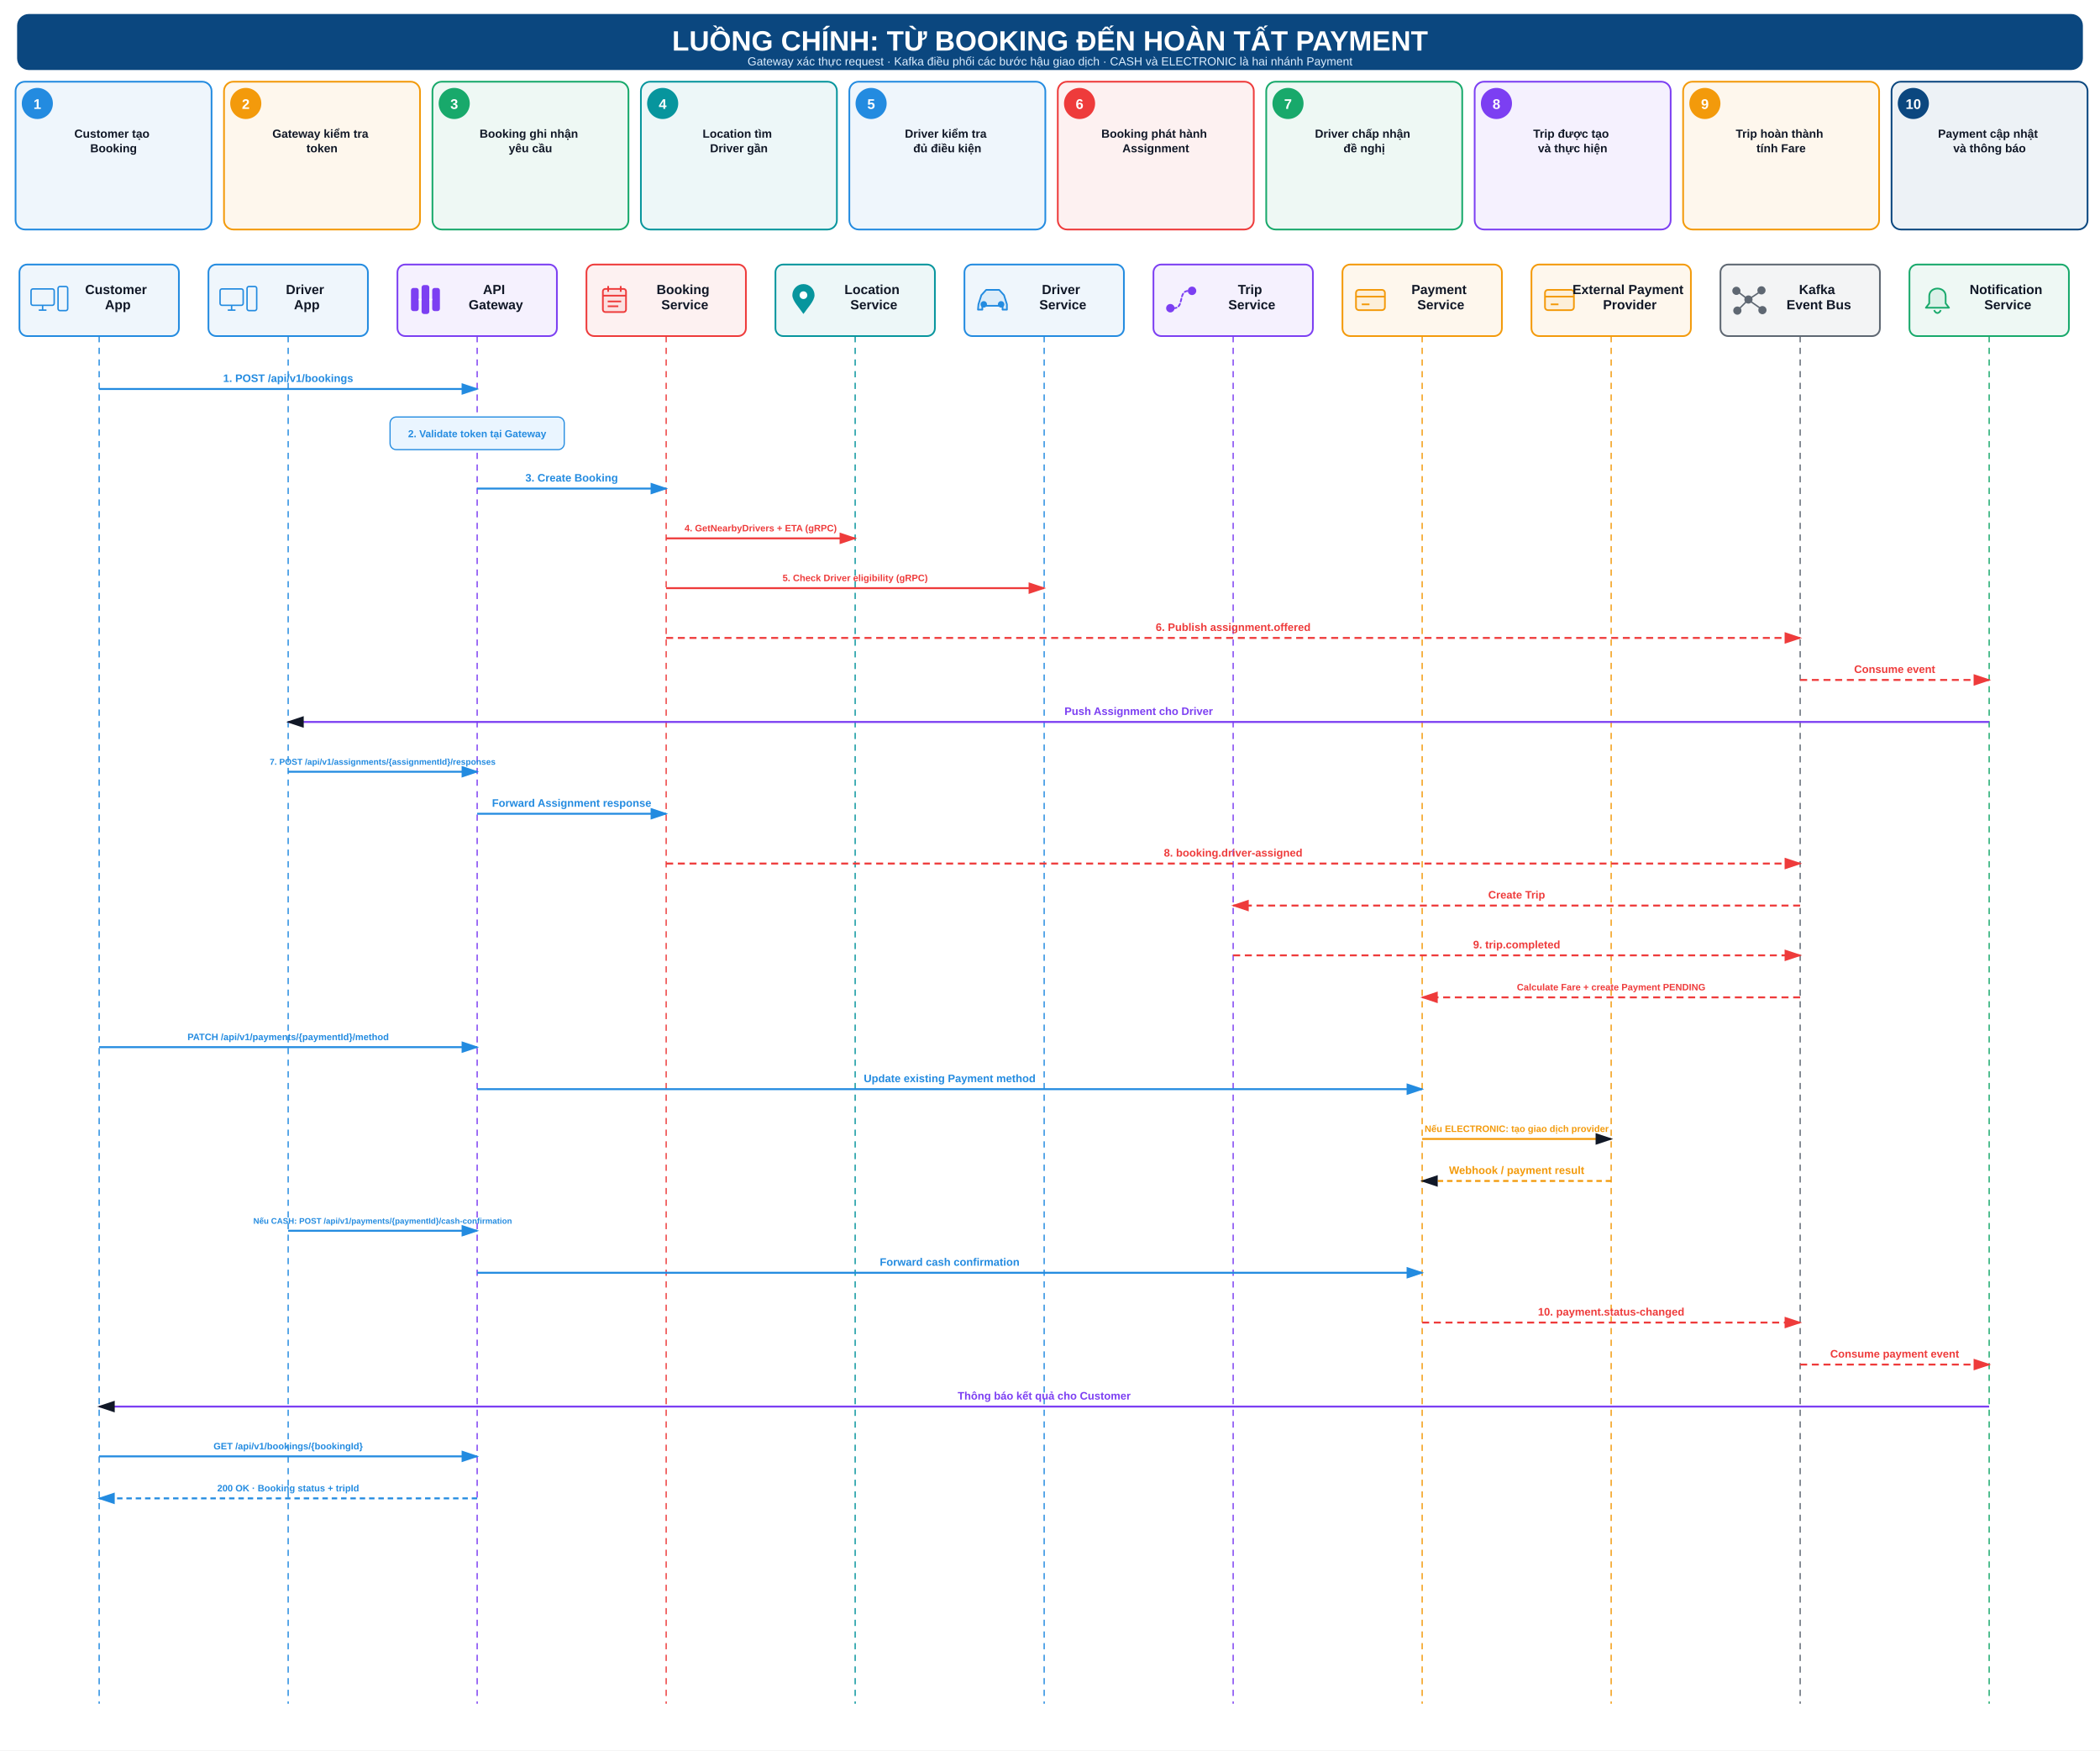
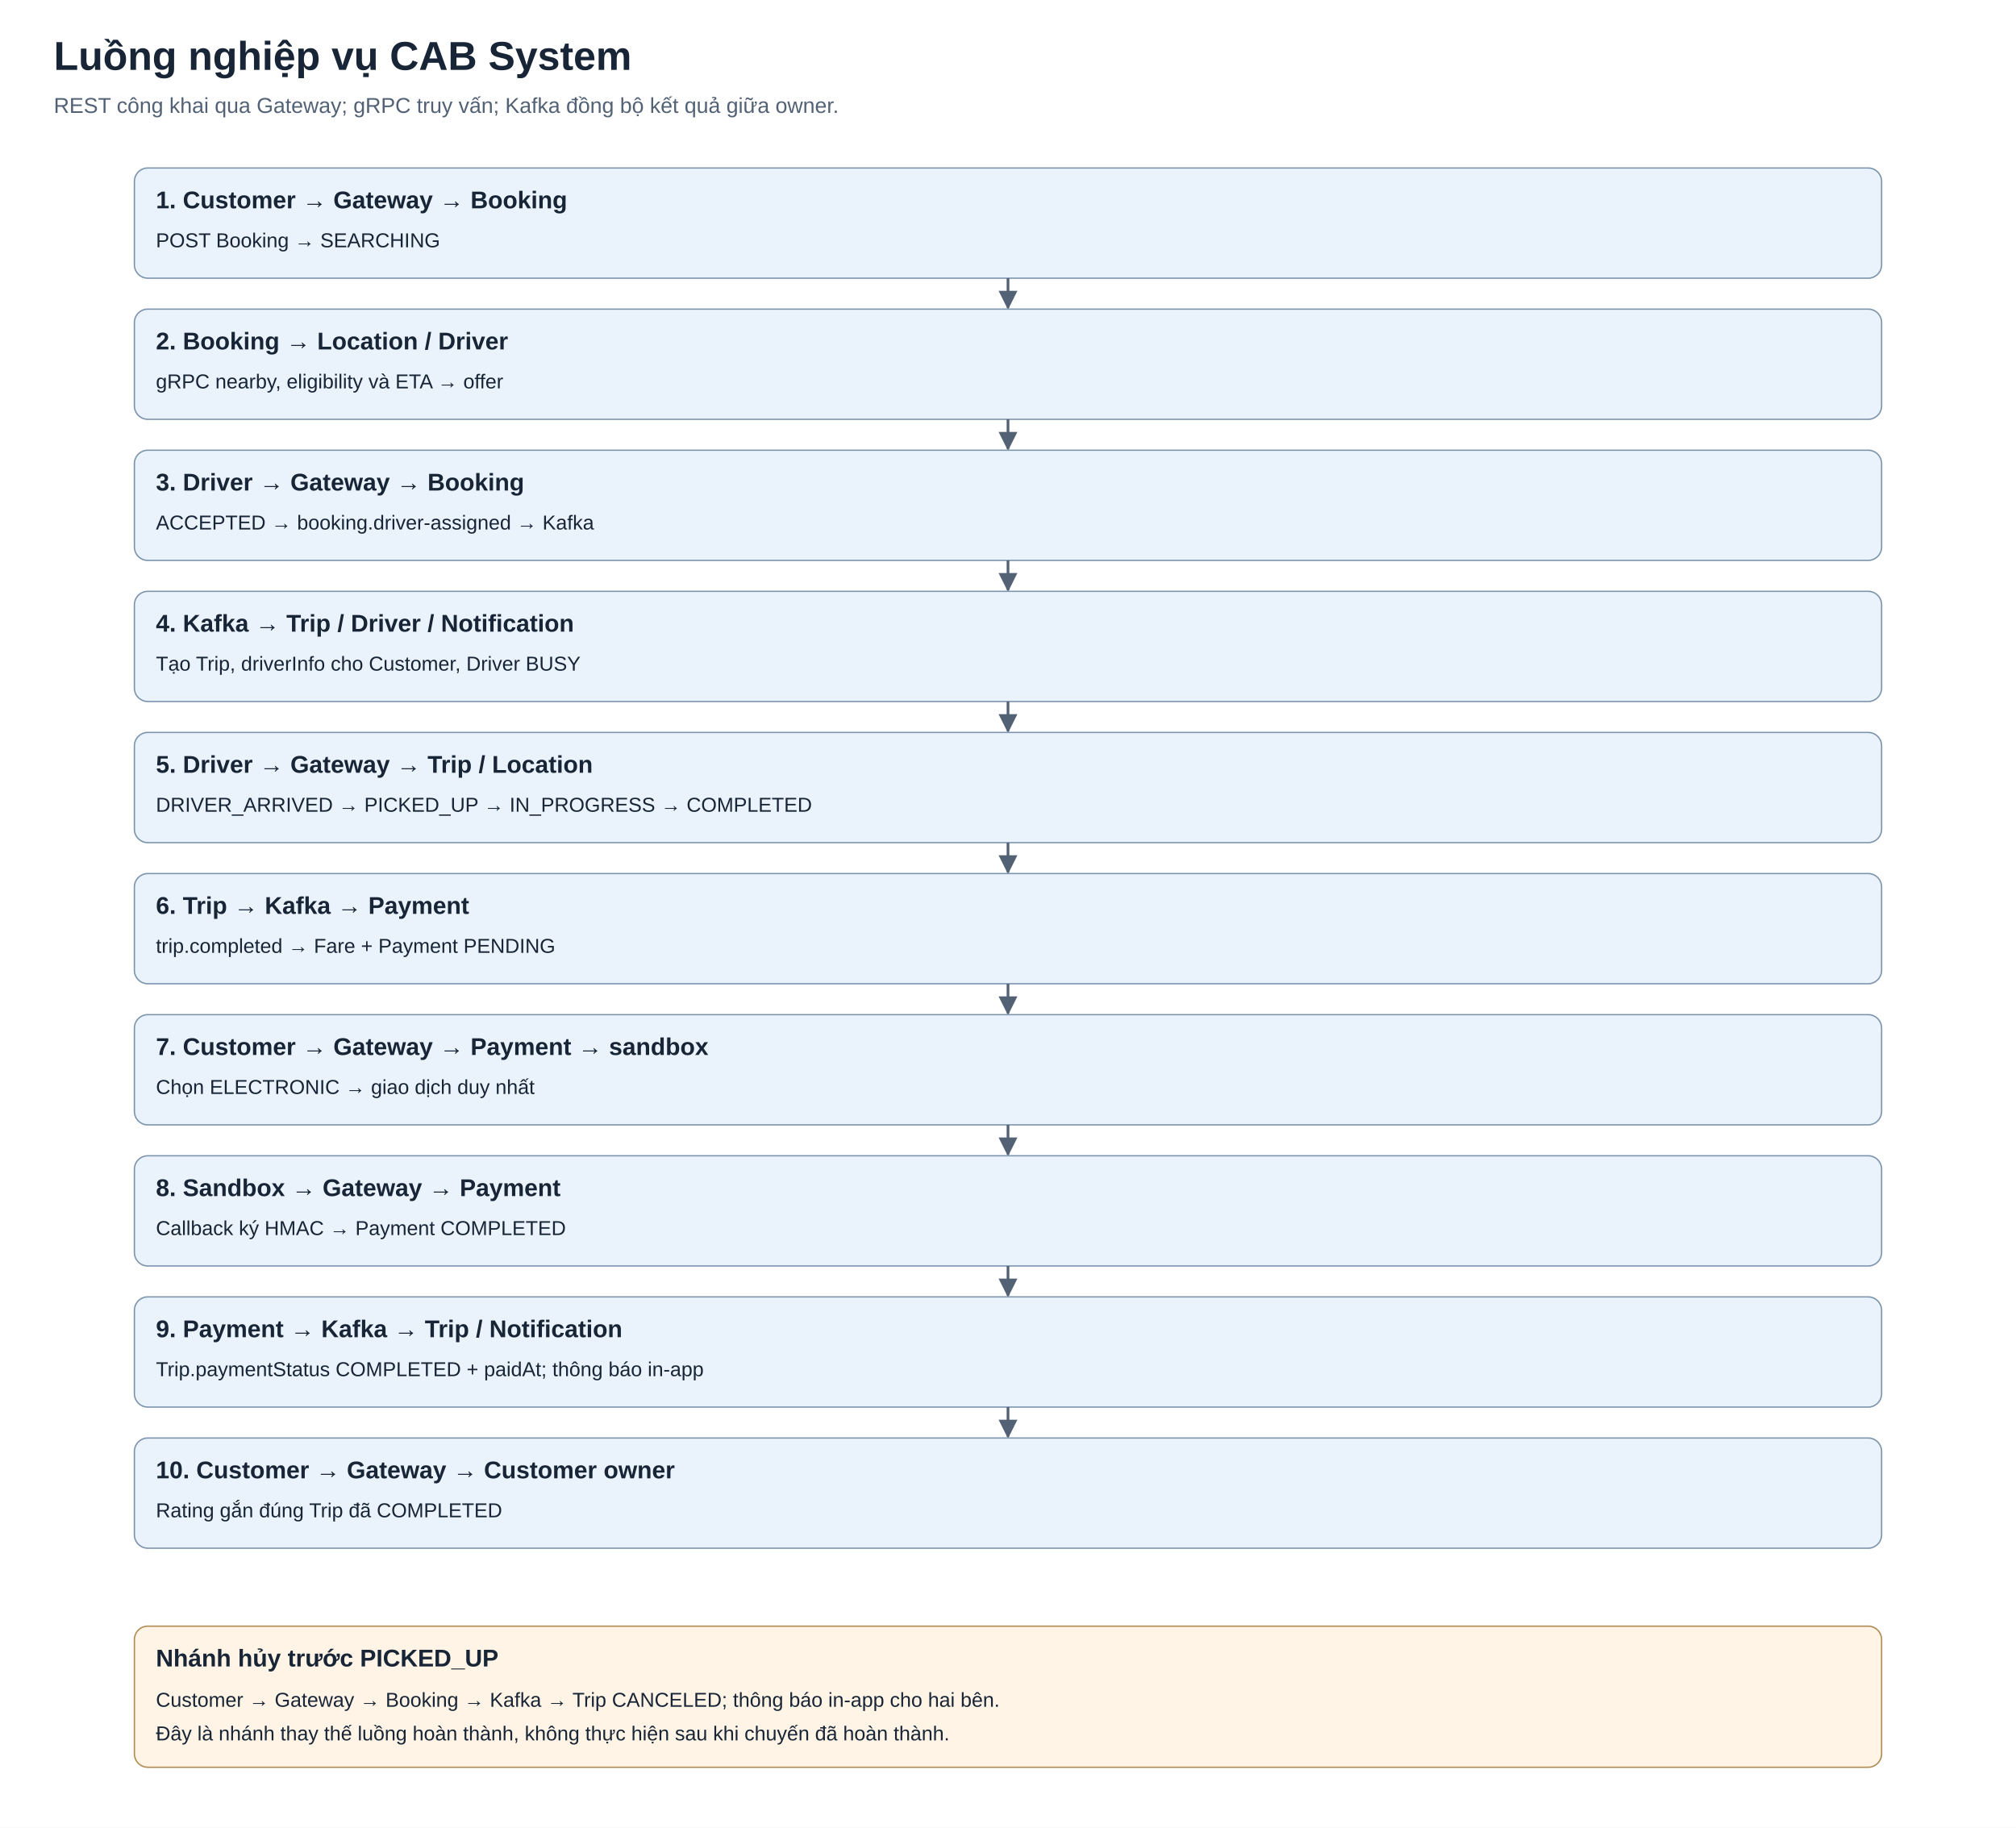
- <svg xmlns="http://www.w3.org/2000/svg" width="2700" height="2250" viewBox="0 0 2700 2250">
+ <svg xmlns="http://www.w3.org/2000/svg" width="1500" height="1360" viewBox="0 0 1500 1360">
  <defs>
-     <filter id="shadow" x="-20%" y="-20%" width="140%" height="140%">
-       <feDropShadow dx="0" dy="4" stdDeviation="5" flood-color="#0F172A" flood-opacity="0.14" />
-     </filter>
-     <marker id="arrowBlue" markerWidth="10" markerHeight="10" refX="8" refY="3" orient="auto">
-       <path d="M0,0 L0,6 L9,3 z" fill="#238BE0" />
-     </marker>
-     <marker id="arrowRed" markerWidth="10" markerHeight="10" refX="8" refY="3" orient="auto">
-       <path d="M0,0 L0,6 L9,3 z" fill="#EE3B3B" />
-     </marker>
-     <marker id="arrowBlack" markerWidth="10" markerHeight="10" refX="8" refY="3" orient="auto">
-       <path d="M0,0 L0,6 L9,3 z" fill="#111827" />
+     <marker id="a" viewBox="0 0 10 10" refX="9" refY="5" markerWidth="7" markerHeight="7" orient="auto-start-reverse">
+       <path d="M0,0L10,5L0,10Z" fill="#526174" />
    </marker>
  </defs>
-   <rect width="100%" height="100%" fill="#fff" />
-   <rect x="22" y="18" width="2656" height="72" rx="15" fill="#0B477F" stroke="#0B477F" stroke-width="0" />
-   <text x="1350" y="65" font-family="Arial, Segoe UI, sans-serif" font-size="36" font-weight="700" text-anchor="middle" fill="#FFFFFF">LUỒNG CHÍNH: TỪ BOOKING ĐẾN HOÀN TẤT PAYMENT</text>
-   <text x="1350" y="84" font-family="Arial, Segoe UI, sans-serif" font-size="15" font-weight="400" text-anchor="middle" fill="#DCEEFF">Gateway xác thực request · Kafka điều phối các bước hậu giao dịch · CASH và ELECTRONIC là hai nhánh Payment</text>
-   <rect x="20" y="105" width="252" height="190" rx="12" fill="#238BE012" stroke="#238BE0" stroke-width="2.2" />
-   <circle cx="48" cy="133" r="20" fill="#238BE0" />
-   <text x="48" y="140" font-family="Arial, Segoe UI, sans-serif" font-size="18" font-weight="700" text-anchor="middle" fill="#FFFFFF">1</text>
-   <text x="146" y="177" font-family="Arial, Segoe UI, sans-serif" font-size="15" font-weight="600" text-anchor="middle" fill="#111827">
-     <tspan x="146" dy="0">Customer tạo</tspan>
-     <tspan x="146" dy="18.75">Booking</tspan>
-   </text>
-   <rect x="288" y="105" width="252" height="190" rx="12" fill="#F39A0B12" stroke="#F39A0B" stroke-width="2.2" />
-   <circle cx="316" cy="133" r="20" fill="#F39A0B" />
-   <text x="316" y="140" font-family="Arial, Segoe UI, sans-serif" font-size="18" font-weight="700" text-anchor="middle" fill="#FFFFFF">2</text>
-   <text x="414" y="177" font-family="Arial, Segoe UI, sans-serif" font-size="15" font-weight="600" text-anchor="middle" fill="#111827">
-     <tspan x="414" dy="0">Gateway kiểm tra</tspan>
-     <tspan x="414" dy="18.75">token</tspan>
-   </text>
-   <rect x="556" y="105" width="252" height="190" rx="12" fill="#18A96B12" stroke="#18A96B" stroke-width="2.2" />
-   <circle cx="584" cy="133" r="20" fill="#18A96B" />
-   <text x="584" y="140" font-family="Arial, Segoe UI, sans-serif" font-size="18" font-weight="700" text-anchor="middle" fill="#FFFFFF">3</text>
-   <text x="682" y="177" font-family="Arial, Segoe UI, sans-serif" font-size="15" font-weight="600" text-anchor="middle" fill="#111827">
-     <tspan x="682" dy="0">Booking ghi nhận</tspan>
-     <tspan x="682" dy="18.75">yêu cầu</tspan>
-   </text>
-   <rect x="824" y="105" width="252" height="190" rx="12" fill="#07959D12" stroke="#07959D" stroke-width="2.2" />
-   <circle cx="852" cy="133" r="20" fill="#07959D" />
-   <text x="852" y="140" font-family="Arial, Segoe UI, sans-serif" font-size="18" font-weight="700" text-anchor="middle" fill="#FFFFFF">4</text>
-   <text x="950" y="177" font-family="Arial, Segoe UI, sans-serif" font-size="15" font-weight="600" text-anchor="middle" fill="#111827">
-     <tspan x="950" dy="0">Location tìm</tspan>
-     <tspan x="950" dy="18.75">Driver gần</tspan>
-   </text>
-   <rect x="1092" y="105" width="252" height="190" rx="12" fill="#238BE012" stroke="#238BE0" stroke-width="2.2" />
-   <circle cx="1120" cy="133" r="20" fill="#238BE0" />
-   <text x="1120" y="140" font-family="Arial, Segoe UI, sans-serif" font-size="18" font-weight="700" text-anchor="middle" fill="#FFFFFF">5</text>
-   <text x="1218" y="177" font-family="Arial, Segoe UI, sans-serif" font-size="15" font-weight="600" text-anchor="middle" fill="#111827">
-     <tspan x="1218" dy="0">Driver kiểm tra</tspan>
-     <tspan x="1218" dy="18.75">đủ điều kiện</tspan>
-   </text>
-   <rect x="1360" y="105" width="252" height="190" rx="12" fill="#EE3B3B12" stroke="#EE3B3B" stroke-width="2.2" />
-   <circle cx="1388" cy="133" r="20" fill="#EE3B3B" />
-   <text x="1388" y="140" font-family="Arial, Segoe UI, sans-serif" font-size="18" font-weight="700" text-anchor="middle" fill="#FFFFFF">6</text>
-   <text x="1486" y="177" font-family="Arial, Segoe UI, sans-serif" font-size="15" font-weight="600" text-anchor="middle" fill="#111827">
-     <tspan x="1486" dy="0">Booking phát hành</tspan>
-     <tspan x="1486" dy="18.75">Assignment</tspan>
-   </text>
-   <rect x="1628" y="105" width="252" height="190" rx="12" fill="#18A96B12" stroke="#18A96B" stroke-width="2.2" />
-   <circle cx="1656" cy="133" r="20" fill="#18A96B" />
-   <text x="1656" y="140" font-family="Arial, Segoe UI, sans-serif" font-size="18" font-weight="700" text-anchor="middle" fill="#FFFFFF">7</text>
-   <text x="1754" y="177" font-family="Arial, Segoe UI, sans-serif" font-size="15" font-weight="600" text-anchor="middle" fill="#111827">
-     <tspan x="1754" dy="0">Driver chấp nhận</tspan>
-     <tspan x="1754" dy="18.75">đề nghị</tspan>
-   </text>
-   <rect x="1896" y="105" width="252" height="190" rx="12" fill="#7C3FF212" stroke="#7C3FF2" stroke-width="2.2" />
-   <circle cx="1924" cy="133" r="20" fill="#7C3FF2" />
-   <text x="1924" y="140" font-family="Arial, Segoe UI, sans-serif" font-size="18" font-weight="700" text-anchor="middle" fill="#FFFFFF">8</text>
-   <text x="2022" y="177" font-family="Arial, Segoe UI, sans-serif" font-size="15" font-weight="600" text-anchor="middle" fill="#111827">
-     <tspan x="2022" dy="0">Trip được tạo</tspan>
-     <tspan x="2022" dy="18.75">và thực hiện</tspan>
-   </text>
-   <rect x="2164" y="105" width="252" height="190" rx="12" fill="#F39A0B12" stroke="#F39A0B" stroke-width="2.2" />
-   <circle cx="2192" cy="133" r="20" fill="#F39A0B" />
-   <text x="2192" y="140" font-family="Arial, Segoe UI, sans-serif" font-size="18" font-weight="700" text-anchor="middle" fill="#FFFFFF">9</text>
-   <text x="2290" y="177" font-family="Arial, Segoe UI, sans-serif" font-size="15" font-weight="600" text-anchor="middle" fill="#111827">
-     <tspan x="2290" dy="0">Trip hoàn thành</tspan>
-     <tspan x="2290" dy="18.75">tính Fare</tspan>
-   </text>
-   <rect x="2432" y="105" width="252" height="190" rx="12" fill="#0B477F12" stroke="#0B477F" stroke-width="2.2" />
-   <circle cx="2460" cy="133" r="20" fill="#0B477F" />
-   <text x="2460" y="140" font-family="Arial, Segoe UI, sans-serif" font-size="18" font-weight="700" text-anchor="middle" fill="#FFFFFF">10</text>
-   <text x="2558" y="177" font-family="Arial, Segoe UI, sans-serif" font-size="15" font-weight="600" text-anchor="middle" fill="#111827">
-     <tspan x="2558" dy="0">Payment cập nhật</tspan>
-     <tspan x="2558" dy="18.75">và thông báo</tspan>
-   </text>
-   <rect x="25" y="340" width="205" height="92" rx="10" fill="#238BE012" stroke="#238BE0" stroke-width="2.2" />
-   <g transform="translate(61,385) scale(0.62)" fill="none" stroke="#238BE0" stroke-width="3">
-     <rect x="-34" y="-22" width="48" height="34" rx="4" />
-     <path d="M-18,22 H-2 M-10,12 V22" />
-     <rect x="22" y="-27" width="20" height="50" rx="4" />
-   </g>
-   <text x="151.5" y="378" font-family="Arial, Segoe UI, sans-serif" font-size="17" font-weight="700" text-anchor="middle" fill="#111827">
-     <tspan x="151.5" dy="0">Customer</tspan>
-     <tspan x="151.5" dy="19.55">App</tspan>
-   </text>
-   <line x1="127.5" y1="432" x2="127.5" y2="2190" stroke="#238BE0" stroke-width="1.6" stroke-dasharray="8 7" />
-   <rect x="268" y="340" width="205" height="92" rx="10" fill="#238BE012" stroke="#238BE0" stroke-width="2.2" />
-   <g transform="translate(304,385) scale(0.62)" fill="none" stroke="#238BE0" stroke-width="3">
-     <rect x="-34" y="-22" width="48" height="34" rx="4" />
-     <path d="M-18,22 H-2 M-10,12 V22" />
-     <rect x="22" y="-27" width="20" height="50" rx="4" />
-   </g>
-   <text x="394.5" y="378" font-family="Arial, Segoe UI, sans-serif" font-size="17" font-weight="700" text-anchor="middle" fill="#111827">
-     <tspan x="394.5" dy="0">Driver</tspan>
-     <tspan x="394.5" dy="19.55">App</tspan>
-   </text>
-   <line x1="370.5" y1="432" x2="370.5" y2="2190" stroke="#238BE0" stroke-width="1.6" stroke-dasharray="8 7" />
-   <rect x="511" y="340" width="205" height="92" rx="10" fill="#7C3FF212" stroke="#7C3FF2" stroke-width="2.2" />
-   <g transform="translate(547,385) scale(0.62)" fill="#7C3FF2">
-     <rect x="-30" y="-24" width="16" height="48" rx="5" />
-     <rect x="-8" y="-30" width="16" height="60" rx="5" />
-     <rect x="14" y="-24" width="16" height="48" rx="5" />
-     <path d="M-14,0 H-8 M8,0 H14" stroke="#fff" stroke-width="3" />
-   </g>
-   <text x="637.5" y="378" font-family="Arial, Segoe UI, sans-serif" font-size="17" font-weight="700" text-anchor="middle" fill="#111827">
-     <tspan x="637.5" dy="0">API</tspan>
-     <tspan x="637.5" dy="19.55">Gateway</tspan>
-   </text>
-   <line x1="613.5" y1="432" x2="613.5" y2="2190" stroke="#7C3FF2" stroke-width="1.6" stroke-dasharray="8 7" />
-   <rect x="754" y="340" width="205" height="92" rx="10" fill="#EE3B3B12" stroke="#EE3B3B" stroke-width="2.2" />
-   <g transform="translate(790,385) scale(0.62)" fill="none" stroke="#EE3B3B" stroke-width="3.5">
-     <rect x="-24" y="-22" width="48" height="48" rx="5" fill="#EE3B3B15" />
-     <path d="M-24,-8 H24 M-13,-28 V-16 M13,-28 V-16 M-14,4 H14 M-14,14 H8" />
-   </g>
-   <text x="880.5" y="378" font-family="Arial, Segoe UI, sans-serif" font-size="17" font-weight="700" text-anchor="middle" fill="#111827">
-     <tspan x="880.5" dy="0">Booking</tspan>
-     <tspan x="880.5" dy="19.55">Service</tspan>
-   </text>
-   <line x1="856.5" y1="432" x2="856.5" y2="2190" stroke="#EE3B3B" stroke-width="1.6" stroke-dasharray="8 7" />
-   <rect x="997" y="340" width="205" height="92" rx="10" fill="#07959D12" stroke="#07959D" stroke-width="2.2" />
-   <g transform="translate(1033,385) scale(0.62)">
-     <path d="M0,30 C-8,18 -23,3 -23,-9 A23,23 0 1 1 23,-9 C23,3 8,18 0,30Z" fill="#07959D" />
-     <circle cx="0" cy="-9" r="8" fill="#fff" />
-   </g>
-   <text x="1123.5" y="378" font-family="Arial, Segoe UI, sans-serif" font-size="17" font-weight="700" text-anchor="middle" fill="#111827">
-     <tspan x="1123.5" dy="0">Location</tspan>
-     <tspan x="1123.5" dy="19.55">Service</tspan>
-   </text>
-   <line x1="1099.5" y1="432" x2="1099.5" y2="2190" stroke="#07959D" stroke-width="1.6" stroke-dasharray="8 7" />
-   <rect x="1240" y="340" width="205" height="92" rx="10" fill="#238BE012" stroke="#238BE0" stroke-width="2.2" />
-   <g transform="translate(1276,385) scale(0.62)" fill="none" stroke="#238BE0" stroke-width="3.5" stroke-linejoin="round">
-     <path d="M-29,10 L-23,-9 L-13,-20 H14 L24,-9 L30,10 V21 H21 V13 H-21 V21 H-30 Z" fill="#238BE018" />
-     <circle cx="-18" cy="10" r="5" fill="#238BE0" />
-     <circle cx="18" cy="10" r="5" fill="#238BE0" />
-   </g>
-   <text x="1366.5" y="378" font-family="Arial, Segoe UI, sans-serif" font-size="17" font-weight="700" text-anchor="middle" fill="#111827">
-     <tspan x="1366.5" dy="0">Driver</tspan>
-     <tspan x="1366.5" dy="19.55">Service</tspan>
-   </text>
-   <line x1="1342.5" y1="432" x2="1342.5" y2="2190" stroke="#238BE0" stroke-width="1.6" stroke-dasharray="8 7" />
-   <rect x="1483" y="340" width="205" height="92" rx="10" fill="#7C3FF212" stroke="#7C3FF2" stroke-width="2.2" />
-   <g transform="translate(1519,385) scale(0.62)" fill="none" stroke="#7C3FF2" stroke-width="3.5" stroke-linecap="round">
-     <circle cx="-23" cy="18" r="7" fill="#7C3FF2" />
-     <circle cx="22" cy="-18" r="7" fill="#7C3FF2" />
-     <path d="M-16,18 C7,18 -8,-18 15,-18" stroke-dasharray="6 5" />
-   </g>
-   <text x="1609.5" y="378" font-family="Arial, Segoe UI, sans-serif" font-size="17" font-weight="700" text-anchor="middle" fill="#111827">
-     <tspan x="1609.5" dy="0">Trip</tspan>
-     <tspan x="1609.5" dy="19.55">Service</tspan>
-   </text>
-   <line x1="1585.5" y1="432" x2="1585.5" y2="2190" stroke="#7C3FF2" stroke-width="1.6" stroke-dasharray="8 7" />
-   <rect x="1726" y="340" width="205" height="92" rx="10" fill="#F39A0B12" stroke="#F39A0B" stroke-width="2.2" />
-   <g transform="translate(1762,385) scale(0.62)" fill="none" stroke="#F39A0B" stroke-width="3.5">
-     <rect x="-30" y="-20" width="60" height="42" rx="6" fill="#F39A0B15" />
-     <path d="M-30,-6 H30 M-18,10 H-2" />
-   </g>
-   <text x="1852.5" y="378" font-family="Arial, Segoe UI, sans-serif" font-size="17" font-weight="700" text-anchor="middle" fill="#111827">
-     <tspan x="1852.5" dy="0">Payment</tspan>
-     <tspan x="1852.5" dy="19.55">Service</tspan>
-   </text>
-   <line x1="1828.5" y1="432" x2="1828.5" y2="2190" stroke="#F39A0B" stroke-width="1.6" stroke-dasharray="8 7" />
-   <rect x="1969" y="340" width="205" height="92" rx="10" fill="#F39A0B12" stroke="#F39A0B" stroke-width="2.2" />
-   <g transform="translate(2005,385) scale(0.62)" fill="none" stroke="#F39A0B" stroke-width="3.5">
-     <rect x="-30" y="-20" width="60" height="42" rx="6" fill="#F39A0B15" />
-     <path d="M-30,-6 H30 M-18,10 H-2" />
-   </g>
-   <text x="2095.5" y="378" font-family="Arial, Segoe UI, sans-serif" font-size="17" font-weight="700" text-anchor="middle" fill="#111827">
-     <tspan x="2095.5" dy="0">External Payment</tspan>
-     <tspan x="2095.5" dy="19.55">Provider</tspan>
-   </text>
-   <line x1="2071.5" y1="432" x2="2071.5" y2="2190" stroke="#F39A0B" stroke-width="1.6" stroke-dasharray="8 7" />
-   <rect x="2212" y="340" width="205" height="92" rx="10" fill="#5E677212" stroke="#5E6772" stroke-width="2.2" />
-   <g transform="translate(2248,385) scale(0.62)" fill="none" stroke="#5E6772" stroke-width="3">
-     <circle cx="0" cy="0" r="7" fill="#5E6772" />
-     <circle cx="-25" cy="-18" r="7" fill="#5E6772" />
-     <circle cx="27" cy="-19" r="7" fill="#5E6772" />
-     <circle cx="-23" cy="23" r="7" fill="#5E6772" />
-     <circle cx="29" cy="22" r="7" fill="#5E6772" />
-     <path d="M-6,-4 L-19,-14 M6,-4 L21,-14 M-5,5 L-18,18 M6,5 L23,17" />
-   </g>
-   <text x="2338.5" y="378" font-family="Arial, Segoe UI, sans-serif" font-size="17" font-weight="700" text-anchor="middle" fill="#111827">
-     <tspan x="2338.5" dy="0">Kafka</tspan>
-     <tspan x="2338.5" dy="19.55">Event Bus</tspan>
-   </text>
-   <line x1="2314.5" y1="432" x2="2314.5" y2="2190" stroke="#5E6772" stroke-width="1.6" stroke-dasharray="8 7" />
-   <rect x="2455" y="340" width="205" height="92" rx="10" fill="#18A96B12" stroke="#18A96B" stroke-width="2.2" />
-   <g transform="translate(2491,385) scale(0.62)" fill="none" stroke="#18A96B" stroke-width="3.5" stroke-linejoin="round">
-     <path d="M-24,17 H24 L17,8 V-7 C17,-28 -17,-28 -17,-7 V8 Z" fill="#18A96B15" />
-     <path d="M-7,22 C-3,30 3,30 7,22" />
-   </g>
-   <text x="2581.5" y="378" font-family="Arial, Segoe UI, sans-serif" font-size="17" font-weight="700" text-anchor="middle" fill="#111827">
-     <tspan x="2581.5" dy="0">Notification</tspan>
-     <tspan x="2581.5" dy="19.55">Service</tspan>
-   </text>
-   <line x1="2557.5" y1="432" x2="2557.5" y2="2190" stroke="#18A96B" stroke-width="1.6" stroke-dasharray="8 7" />
-   <line x1="127.5" y1="500" x2="613.5" y2="500" stroke="#238BE0" stroke-width="2.5" marker-end="url(#arrowBlue)" />
-   <text x="370.5" y="491" font-family="Arial, Segoe UI, sans-serif" font-size="14" font-weight="600" text-anchor="middle" fill="#238BE0">1. POST /api/v1/bookings</text>
-   <rect x="501.5" y="536" width="224" height="42" rx="8" fill="#EAF5FF" stroke="#238BE0" stroke-width="1.5" />
-   <text x="613.5" y="562" font-family="Arial, Segoe UI, sans-serif" font-size="13" font-weight="600" text-anchor="middle" fill="#238BE0">2. Validate token tại Gateway</text>
-   <line x1="613.5" y1="628" x2="856.5" y2="628" stroke="#238BE0" stroke-width="2.5" marker-end="url(#arrowBlue)" />
-   <text x="735" y="619" font-family="Arial, Segoe UI, sans-serif" font-size="14" font-weight="600" text-anchor="middle" fill="#238BE0">3. Create Booking</text>
-   <line x1="856.5" y1="692" x2="1099.5" y2="692" stroke="#EE3B3B" stroke-width="2.5" marker-end="url(#arrowRed)" />
-   <text x="978" y="683" font-family="Arial, Segoe UI, sans-serif" font-size="12" font-weight="600" text-anchor="middle" fill="#EE3B3B">4. GetNearbyDrivers + ETA (gRPC)</text>
-   <line x1="856.5" y1="756" x2="1342.5" y2="756" stroke="#EE3B3B" stroke-width="2.5" marker-end="url(#arrowRed)" />
-   <text x="1099.5" y="747" font-family="Arial, Segoe UI, sans-serif" font-size="12" font-weight="600" text-anchor="middle" fill="#EE3B3B">5. Check Driver eligibility (gRPC)</text>
-   <line x1="856.5" y1="820" x2="2314.5" y2="820" stroke="#EE3B3B" stroke-width="2.5" stroke-dasharray="9 6" marker-end="url(#arrowRed)" />
-   <text x="1585.5" y="811" font-family="Arial, Segoe UI, sans-serif" font-size="14" font-weight="600" text-anchor="middle" fill="#EE3B3B">6. Publish assignment.offered</text>
-   <line x1="2314.5" y1="874" x2="2557.5" y2="874" stroke="#EE3B3B" stroke-width="2.5" stroke-dasharray="9 6" marker-end="url(#arrowRed)" />
-   <text x="2436" y="865" font-family="Arial, Segoe UI, sans-serif" font-size="14" font-weight="600" text-anchor="middle" fill="#EE3B3B">Consume event</text>
-   <line x1="2557.5" y1="928" x2="370.5" y2="928" stroke="#7C3FF2" stroke-width="2.5" marker-end="url(#arrowBlack)" />
-   <text x="1464" y="919" font-family="Arial, Segoe UI, sans-serif" font-size="14" font-weight="600" text-anchor="middle" fill="#7C3FF2">Push Assignment cho Driver</text>
-   <line x1="370.5" y1="992" x2="613.5" y2="992" stroke="#238BE0" stroke-width="2.5" marker-end="url(#arrowBlue)" />
-   <text x="492" y="983" font-family="Arial, Segoe UI, sans-serif" font-size="11" font-weight="600" text-anchor="middle" fill="#238BE0">7. POST /api/v1/assignments/{assignmentId}/responses</text>
-   <line x1="613.5" y1="1046" x2="856.5" y2="1046" stroke="#238BE0" stroke-width="2.5" marker-end="url(#arrowBlue)" />
-   <text x="735" y="1037" font-family="Arial, Segoe UI, sans-serif" font-size="14" font-weight="600" text-anchor="middle" fill="#238BE0">Forward Assignment response</text>
-   <line x1="856.5" y1="1110" x2="2314.5" y2="1110" stroke="#EE3B3B" stroke-width="2.5" stroke-dasharray="9 6" marker-end="url(#arrowRed)" />
-   <text x="1585.5" y="1101" font-family="Arial, Segoe UI, sans-serif" font-size="14" font-weight="600" text-anchor="middle" fill="#EE3B3B">8. booking.driver-assigned</text>
-   <line x1="2314.5" y1="1164" x2="1585.5" y2="1164" stroke="#EE3B3B" stroke-width="2.5" stroke-dasharray="9 6" marker-end="url(#arrowRed)" />
-   <text x="1950" y="1155" font-family="Arial, Segoe UI, sans-serif" font-size="14" font-weight="600" text-anchor="middle" fill="#EE3B3B">Create Trip</text>
-   <line x1="1585.5" y1="1228" x2="2314.5" y2="1228" stroke="#EE3B3B" stroke-width="2.5" stroke-dasharray="9 6" marker-end="url(#arrowRed)" />
-   <text x="1950" y="1219" font-family="Arial, Segoe UI, sans-serif" font-size="14" font-weight="600" text-anchor="middle" fill="#EE3B3B">9. trip.completed</text>
-   <line x1="2314.5" y1="1282" x2="1828.5" y2="1282" stroke="#EE3B3B" stroke-width="2.5" stroke-dasharray="9 6" marker-end="url(#arrowRed)" />
-   <text x="2071.5" y="1273" font-family="Arial, Segoe UI, sans-serif" font-size="12" font-weight="600" text-anchor="middle" fill="#EE3B3B">Calculate Fare + create Payment PENDING</text>
-   <line x1="127.5" y1="1346" x2="613.5" y2="1346" stroke="#238BE0" stroke-width="2.5" marker-end="url(#arrowBlue)" />
-   <text x="370.5" y="1337" font-family="Arial, Segoe UI, sans-serif" font-size="12" font-weight="600" text-anchor="middle" fill="#238BE0">PATCH /api/v1/payments/{paymentId}/method</text>
-   <line x1="613.5" y1="1400" x2="1828.5" y2="1400" stroke="#238BE0" stroke-width="2.5" marker-end="url(#arrowBlue)" />
-   <text x="1221" y="1391" font-family="Arial, Segoe UI, sans-serif" font-size="14" font-weight="600" text-anchor="middle" fill="#238BE0">Update existing Payment method</text>
-   <line x1="1828.5" y1="1464" x2="2071.5" y2="1464" stroke="#F39A0B" stroke-width="2.5" marker-end="url(#arrowBlack)" />
-   <text x="1950" y="1455" font-family="Arial, Segoe UI, sans-serif" font-size="12" font-weight="600" text-anchor="middle" fill="#F39A0B">Nếu ELECTRONIC: tạo giao dịch provider</text>
-   <line x1="2071.5" y1="1518" x2="1828.5" y2="1518" stroke="#F39A0B" stroke-width="2.5" stroke-dasharray="7 5" marker-end="url(#arrowBlack)" />
-   <text x="1950" y="1509" font-family="Arial, Segoe UI, sans-serif" font-size="14" font-weight="600" text-anchor="middle" fill="#F39A0B">Webhook / payment result</text>
-   <line x1="370.5" y1="1582" x2="613.5" y2="1582" stroke="#238BE0" stroke-width="2.5" marker-end="url(#arrowBlue)" />
-   <text x="492" y="1573" font-family="Arial, Segoe UI, sans-serif" font-size="10.5" font-weight="600" text-anchor="middle" fill="#238BE0">Nếu CASH: POST /api/v1/payments/{paymentId}/cash-confirmation</text>
-   <line x1="613.5" y1="1636" x2="1828.5" y2="1636" stroke="#238BE0" stroke-width="2.5" marker-end="url(#arrowBlue)" />
-   <text x="1221" y="1627" font-family="Arial, Segoe UI, sans-serif" font-size="14" font-weight="600" text-anchor="middle" fill="#238BE0">Forward cash confirmation</text>
-   <line x1="1828.5" y1="1700" x2="2314.5" y2="1700" stroke="#EE3B3B" stroke-width="2.5" stroke-dasharray="9 6" marker-end="url(#arrowRed)" />
-   <text x="2071.5" y="1691" font-family="Arial, Segoe UI, sans-serif" font-size="14" font-weight="600" text-anchor="middle" fill="#EE3B3B">10. payment.status-changed</text>
-   <line x1="2314.5" y1="1754" x2="2557.5" y2="1754" stroke="#EE3B3B" stroke-width="2.5" stroke-dasharray="9 6" marker-end="url(#arrowRed)" />
-   <text x="2436" y="1745" font-family="Arial, Segoe UI, sans-serif" font-size="14" font-weight="600" text-anchor="middle" fill="#EE3B3B">Consume payment event</text>
-   <line x1="2557.5" y1="1808" x2="127.5" y2="1808" stroke="#7C3FF2" stroke-width="2.5" marker-end="url(#arrowBlack)" />
-   <text x="1342.5" y="1799" font-family="Arial, Segoe UI, sans-serif" font-size="14" font-weight="600" text-anchor="middle" fill="#7C3FF2">Thông báo kết quả cho Customer</text>
-   <line x1="127.5" y1="1872" x2="613.5" y2="1872" stroke="#238BE0" stroke-width="2.5" marker-end="url(#arrowBlue)" />
-   <text x="370.5" y="1863" font-family="Arial, Segoe UI, sans-serif" font-size="12" font-weight="600" text-anchor="middle" fill="#238BE0">GET /api/v1/bookings/{bookingId}</text>
-   <line x1="613.5" y1="1926" x2="127.5" y2="1926" stroke="#238BE0" stroke-width="2.5" stroke-dasharray="7 5" marker-end="url(#arrowBlue)" />
-   <text x="370.5" y="1917" font-family="Arial, Segoe UI, sans-serif" font-size="12" font-weight="600" text-anchor="middle" fill="#238BE0">200 OK · Booking status + tripId</text>
+   <rect width="100%" height="100%" fill="white" />
+   <style>text{font-family:Arial,Segoe UI,sans-serif;fill:#172536} .title{font-size:30px;font-weight:700} .sub{font-size:16px;fill:#526174} .label{font-size:18px;font-weight:700} .body{font-size:15px} .edge{stroke:#526174;stroke-width:2;fill:none;marker-end:url(#a)}</style>
+   <text x="40" y="52" class="title">Luồng nghiệp vụ CAB System</text>
+   <text x="40" y="84" class="sub">REST công khai qua Gateway; gRPC truy vấn; Kafka đồng bộ kết quả giữa owner.</text>
+   <rect x="100" y="125" width="1300" height="82" rx="10" fill="#EAF2FB" stroke="#7B94AC" />
+   <text x="116" y="155" class="label">1. Customer → Gateway → Booking</text>
+   <text x="116" y="184" class="body">POST Booking → SEARCHING</text>
+   <path d="M750,207 L750,229" class="edge" />
+   <rect x="100" y="230" width="1300" height="82" rx="10" fill="#EAF2FB" stroke="#7B94AC" />
+   <text x="116" y="260" class="label">2. Booking → Location / Driver</text>
+   <text x="116" y="289" class="body">gRPC nearby, eligibility và ETA → offer</text>
+   <path d="M750,312 L750,334" class="edge" />
+   <rect x="100" y="335" width="1300" height="82" rx="10" fill="#EAF2FB" stroke="#7B94AC" />
+   <text x="116" y="365" class="label">3. Driver → Gateway → Booking</text>
+   <text x="116" y="394" class="body">ACCEPTED → booking.driver-assigned → Kafka</text>
+   <path d="M750,417 L750,439" class="edge" />
+   <rect x="100" y="440" width="1300" height="82" rx="10" fill="#EAF2FB" stroke="#7B94AC" />
+   <text x="116" y="470" class="label">4. Kafka → Trip / Driver / Notification</text>
+   <text x="116" y="499" class="body">Tạo Trip, driverInfo cho Customer, Driver BUSY</text>
+   <path d="M750,522 L750,544" class="edge" />
+   <rect x="100" y="545" width="1300" height="82" rx="10" fill="#EAF2FB" stroke="#7B94AC" />
+   <text x="116" y="575" class="label">5. Driver → Gateway → Trip / Location</text>
+   <text x="116" y="604" class="body">DRIVER_ARRIVED → PICKED_UP → IN_PROGRESS → COMPLETED</text>
+   <path d="M750,627 L750,649" class="edge" />
+   <rect x="100" y="650" width="1300" height="82" rx="10" fill="#EAF2FB" stroke="#7B94AC" />
+   <text x="116" y="680" class="label">6. Trip → Kafka → Payment</text>
+   <text x="116" y="709" class="body">trip.completed → Fare + Payment PENDING</text>
+   <path d="M750,732 L750,754" class="edge" />
+   <rect x="100" y="755" width="1300" height="82" rx="10" fill="#EAF2FB" stroke="#7B94AC" />
+   <text x="116" y="785" class="label">7. Customer → Gateway → Payment → sandbox</text>
+   <text x="116" y="814" class="body">Chọn ELECTRONIC → giao dịch duy nhất</text>
+   <path d="M750,837 L750,859" class="edge" />
+   <rect x="100" y="860" width="1300" height="82" rx="10" fill="#EAF2FB" stroke="#7B94AC" />
+   <text x="116" y="890" class="label">8. Sandbox → Gateway → Payment</text>
+   <text x="116" y="919" class="body">Callback ký HMAC → Payment COMPLETED</text>
+   <path d="M750,942 L750,964" class="edge" />
+   <rect x="100" y="965" width="1300" height="82" rx="10" fill="#EAF2FB" stroke="#7B94AC" />
+   <text x="116" y="995" class="label">9. Payment → Kafka → Trip / Notification</text>
+   <text x="116" y="1024" class="body">Trip.paymentStatus COMPLETED + paidAt; thông báo in-app</text>
+   <path d="M750,1047 L750,1069" class="edge" />
+   <rect x="100" y="1070" width="1300" height="82" rx="10" fill="#EAF2FB" stroke="#7B94AC" />
+   <text x="116" y="1100" class="label">10. Customer → Gateway → Customer owner</text>
+   <text x="116" y="1129" class="body">Rating gắn đúng Trip đã COMPLETED</text>
+   <rect x="100" y="1210" width="1300" height="105" rx="10" fill="#FFF4E5" stroke="#B08B54" />
+   <text x="116" y="1240" class="label">Nhánh hủy trước PICKED_UP</text>
+   <text x="116" y="1270" class="body">Customer → Gateway → Booking → Kafka → Trip CANCELED; thông báo in-app cho hai bên.</text>
+   <text x="116" y="1295" class="body">Đây là nhánh thay thế luồng hoàn thành, không thực hiện sau khi chuyến đã hoàn thành.</text>
</svg>
